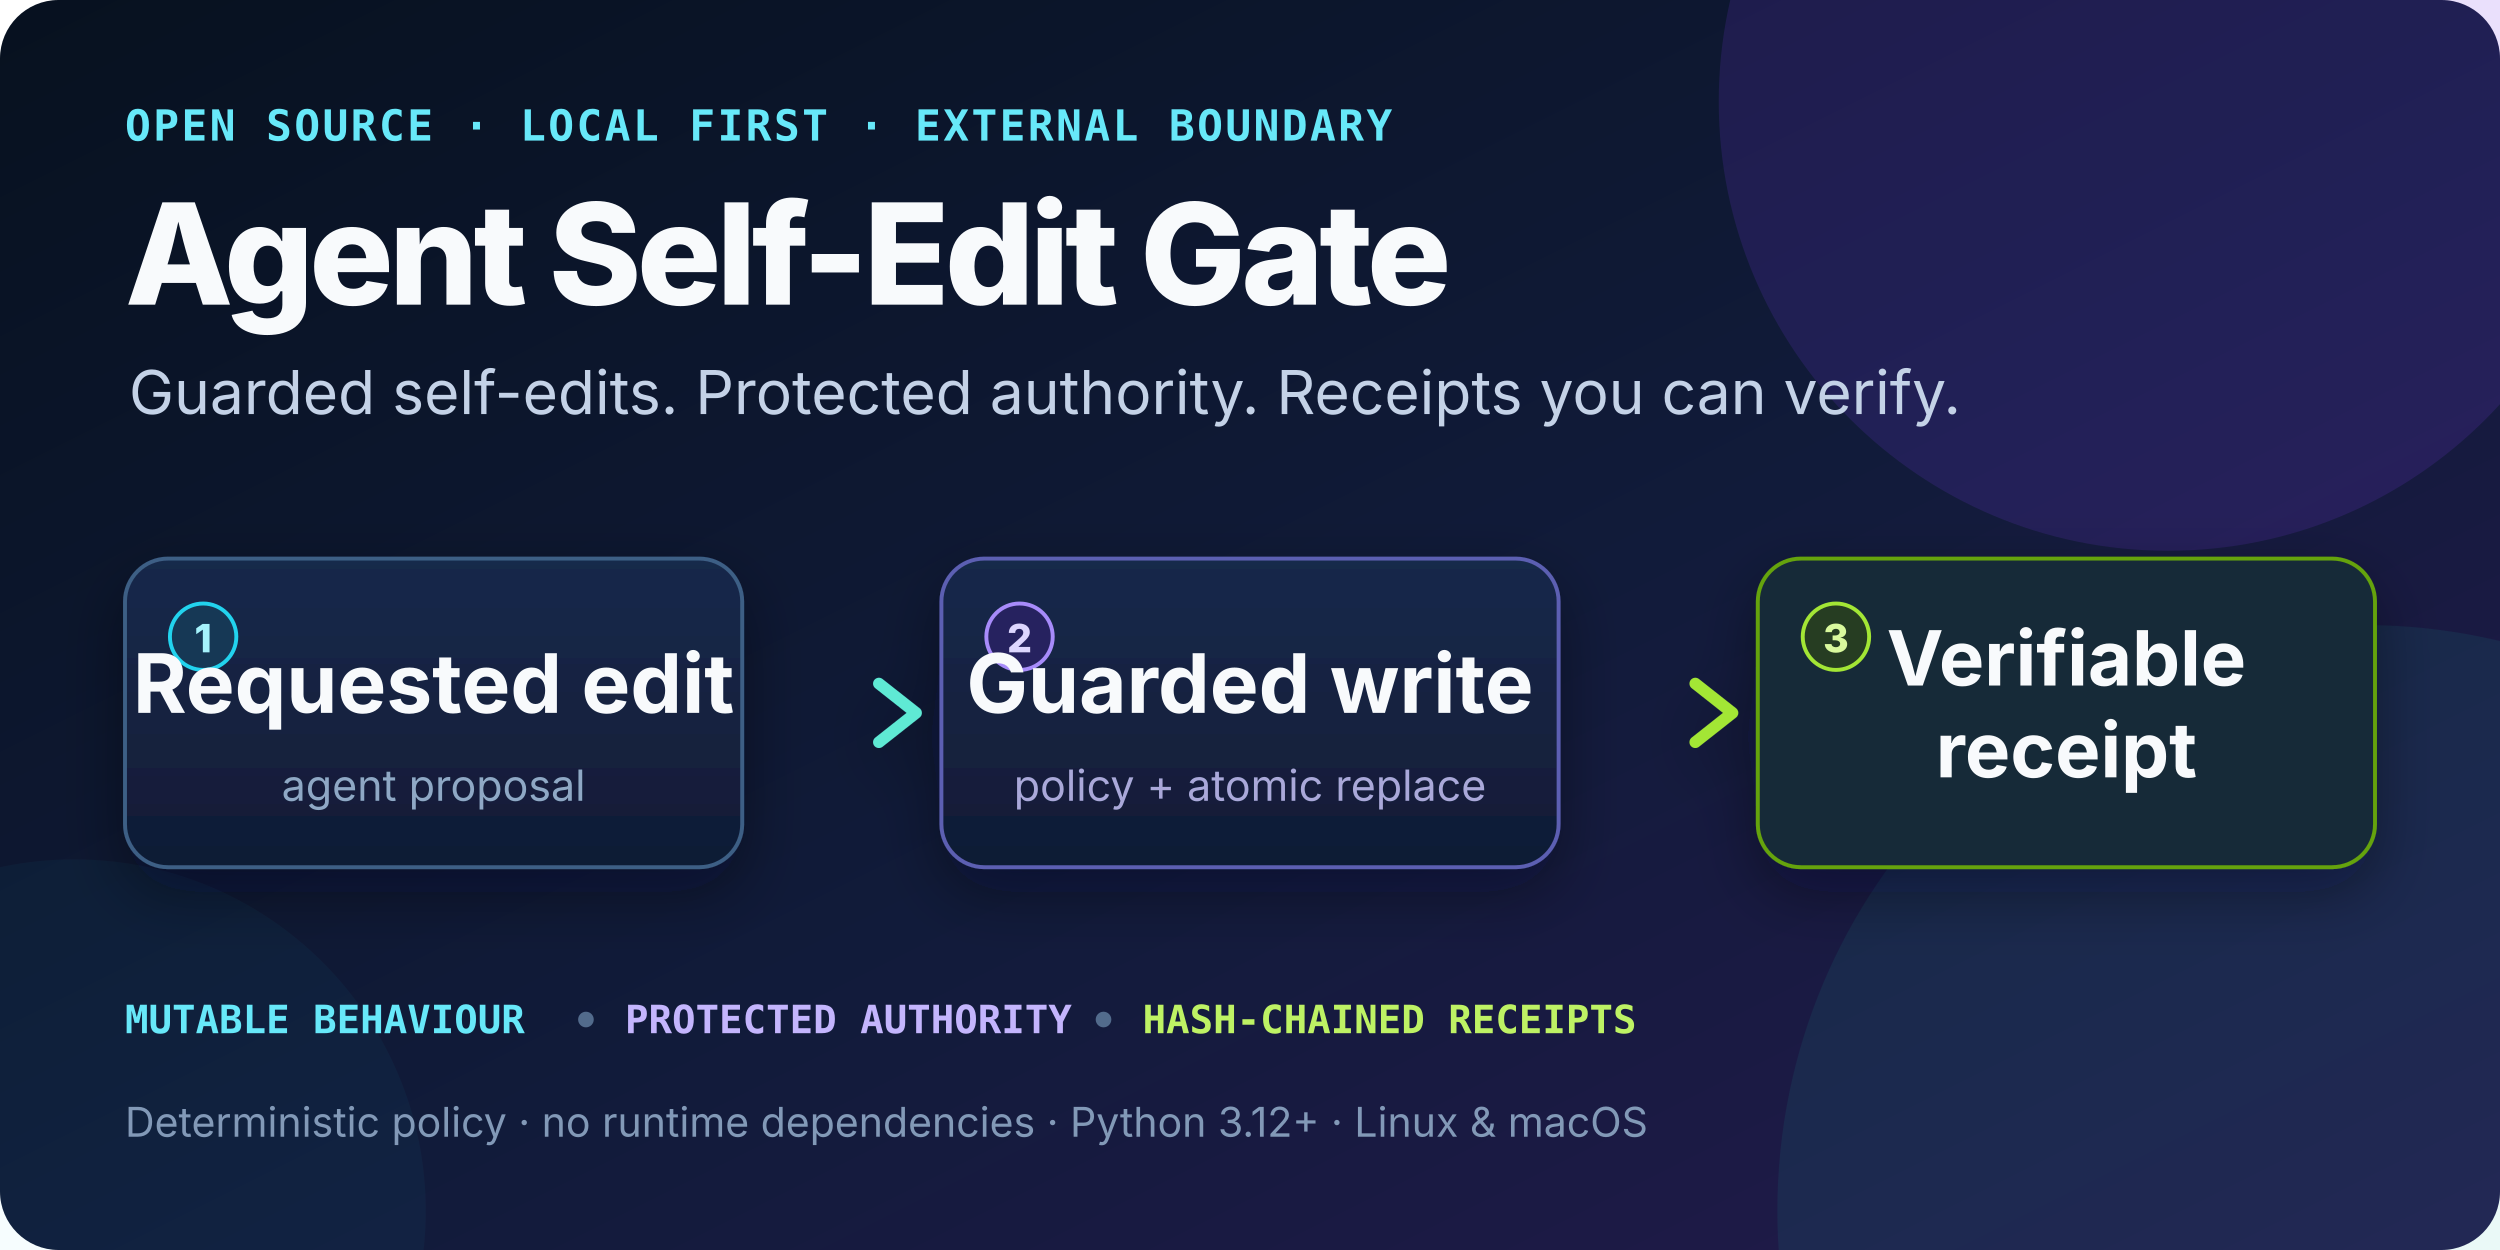
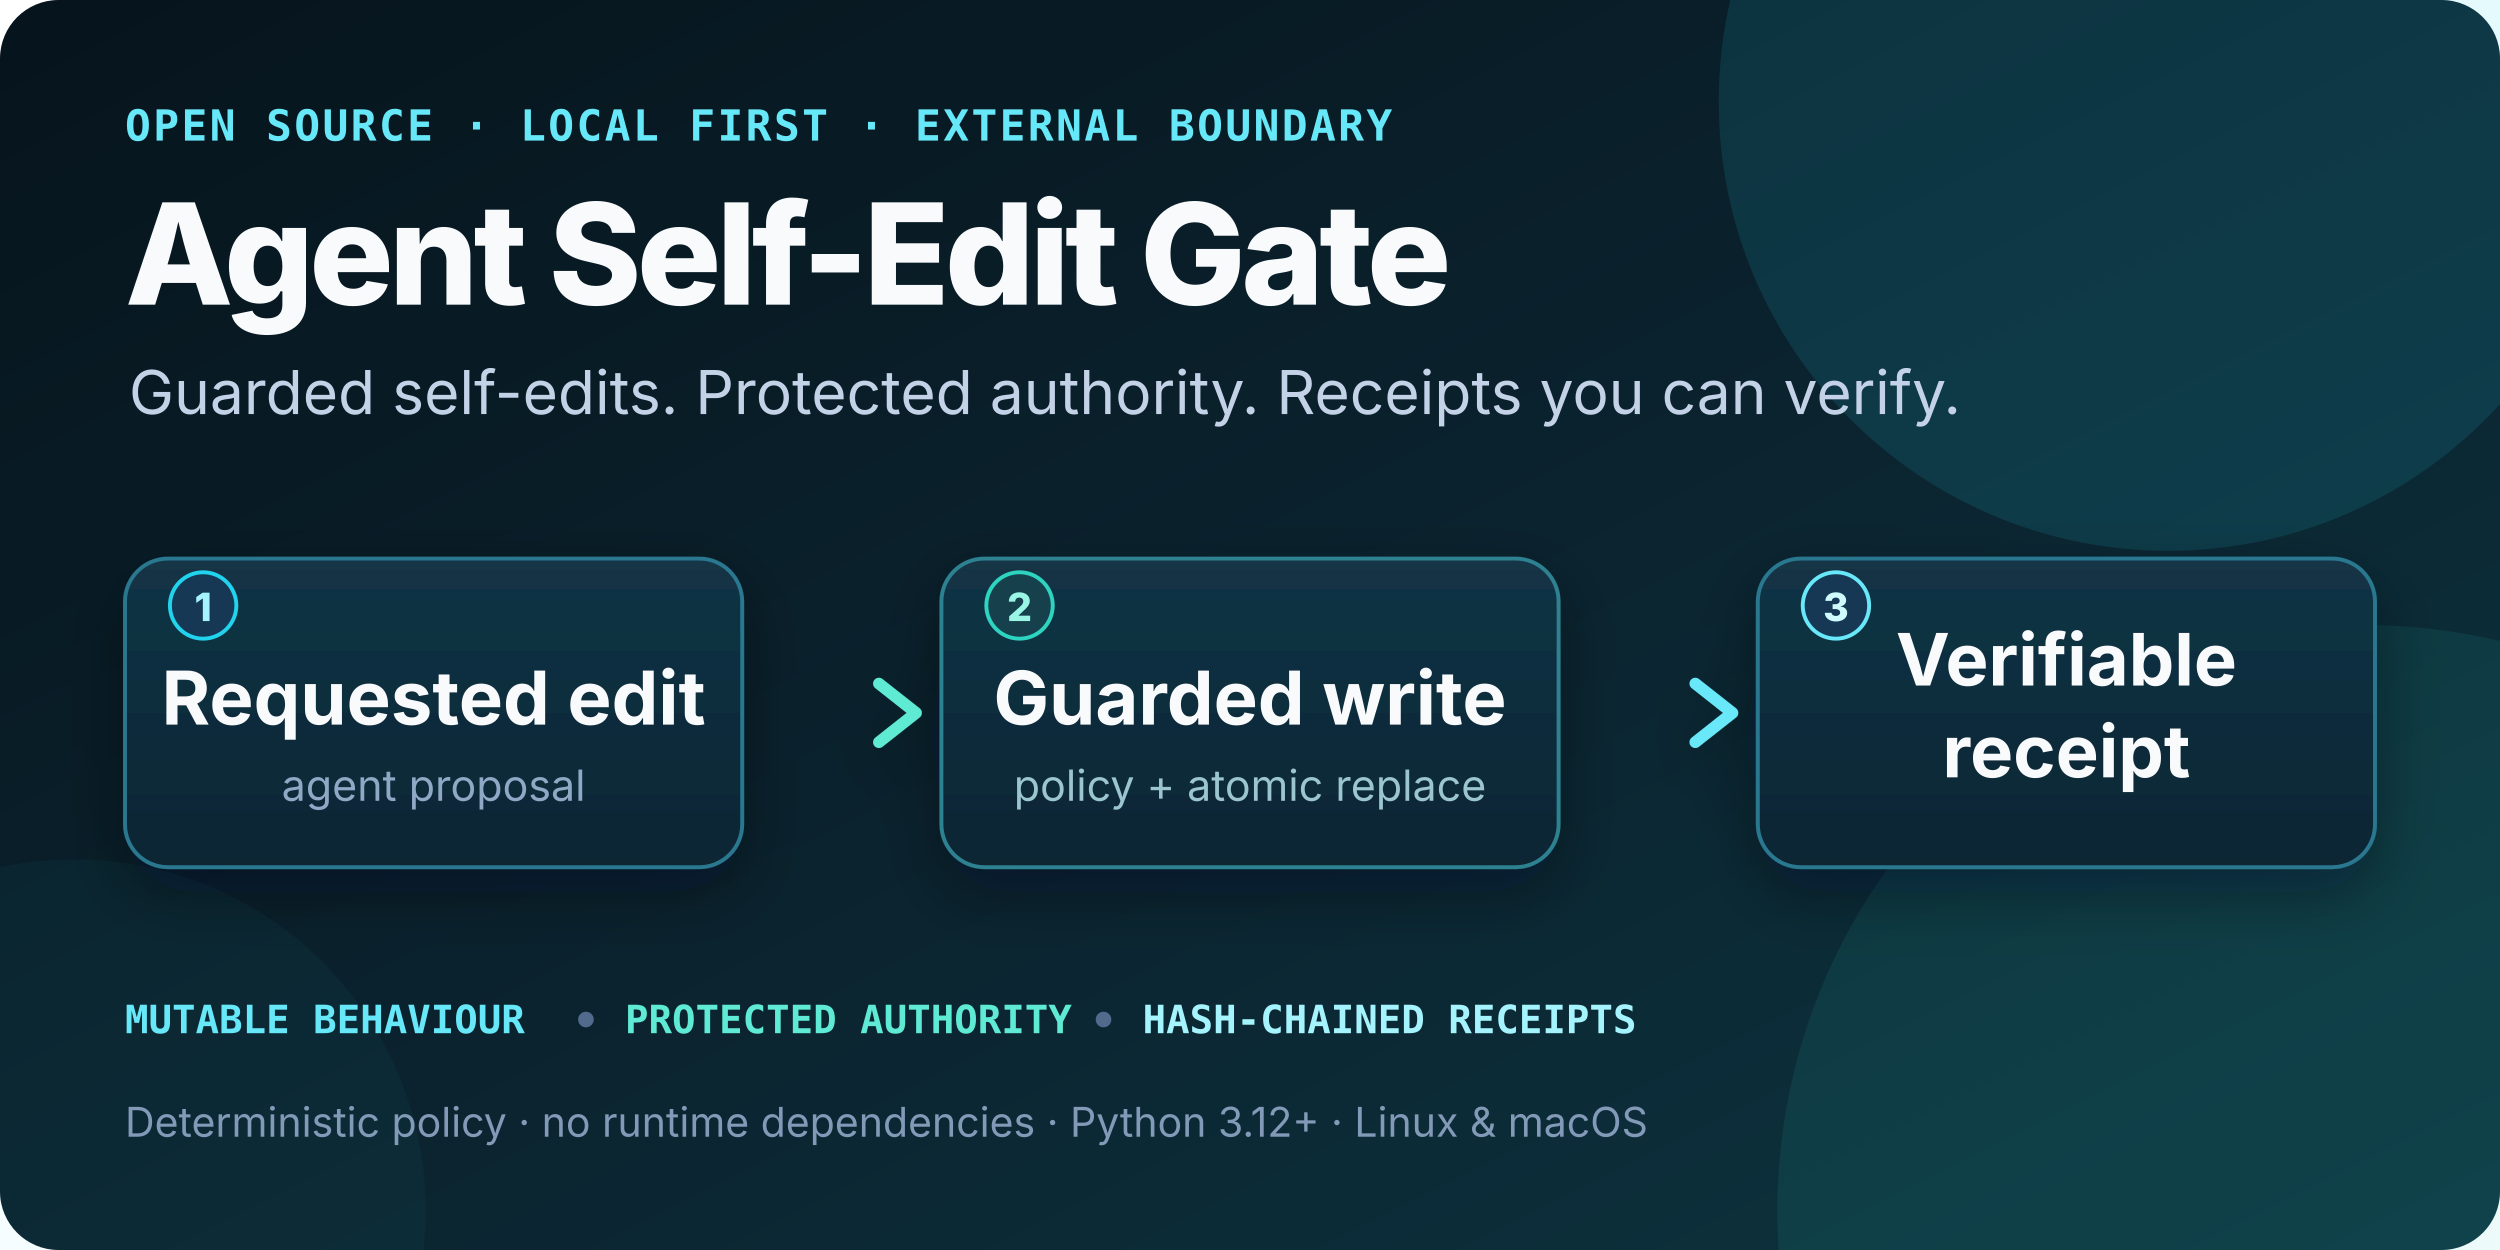
<svg xmlns="http://www.w3.org/2000/svg" width="1280" height="640" viewBox="0 0 1280 640" role="img" aria-labelledby="title description">
  <defs>
    <linearGradient id="background" x1="0" y1="0" x2="1" y2="1">
-       <stop offset="0" stop-color="#07111f" />
-       <stop offset="0.55" stop-color="#111b3a" />
-       <stop offset="1" stop-color="#24194d" />
+       <stop offset="0" stop-color="#06141c" />
+       <stop offset="0.55" stop-color="#0b2430" />
+       <stop offset="1" stop-color="#0c3540" />
    </linearGradient>
    <linearGradient id="accent" x1="0" y1="0" x2="1" y2="0">
      <stop offset="0" stop-color="#22d3ee" />
-       <stop offset="0.52" stop-color="#5eead4" />
-       <stop offset="1" stop-color="#a3e635" />
+       <stop offset="0.52" stop-color="#2dd4bf" />
+       <stop offset="1" stop-color="#67e8f9" />
    </linearGradient>
    <linearGradient id="panel" x1="0" y1="0" x2="0" y2="1">
-       <stop offset="0" stop-color="#19294b" />
-       <stop offset="1" stop-color="#101b35" />
+       <stop offset="0" stop-color="#123446" />
+       <stop offset="1" stop-color="#0d2533" />
    </linearGradient>
    <filter id="shadow" x="-20%" y="-30%" width="140%" height="170%">
      <feDropShadow dx="0" dy="12" stdDeviation="16" flood-color="#020617" flood-opacity="0.38" />
    </filter>
  </defs>
  <rect width="1280" height="640" rx="30" fill="url(#background)" />
-   <circle cx="1110" cy="52" r="230" fill="#7c3aed" opacity="0.16" />
-   <circle cx="1210" cy="620" r="300" fill="#14b8a6" opacity="0.09" />
+   <circle cx="1110" cy="52" r="230" fill="#22d3ee" opacity="0.12" />
+   <circle cx="1210" cy="620" r="300" fill="#2dd4bf" opacity="0.09" />
  <circle cx="38" cy="620" r="180" fill="#22d3ee" opacity="0.04" />
  <text x="64" y="72" fill="#67e8f9" font-family="ui-monospace, SFMono-Regular, Menlo, monospace" font-size="22" font-weight="700" letter-spacing="1.2">OPEN SOURCE · LOCAL FIRST · EXTERNAL BOUNDARY</text>
  <text x="64" y="156" fill="#f8fafc" font-family="Inter, ui-sans-serif, -apple-system, BlinkMacSystemFont, 'Segoe UI', sans-serif" font-size="72" font-weight="800" letter-spacing="-2.4">Agent Self-Edit Gate</text>
  <text x="66" y="212" fill="#c4d2e7" font-family="Inter, ui-sans-serif, -apple-system, BlinkMacSystemFont, 'Segoe UI', sans-serif" font-size="31">Guarded self-edits. Protected authority. Receipts you can verify.</text>
  <g filter="url(#shadow)" font-family="Inter, ui-sans-serif, -apple-system, BlinkMacSystemFont, 'Segoe UI', sans-serif">
-     <rect x="64" y="286" width="316" height="158" rx="22" fill="url(#panel)" stroke="#3c5f85" stroke-width="2" />
-     <circle cx="104" cy="326" r="17" fill="#143955" stroke="#22d3ee" stroke-width="2" />
-     <text x="104" y="334" text-anchor="middle" fill="#a5f3fc" font-size="20" font-weight="800">1</text>
-     <text x="222" y="365" text-anchor="middle" fill="#f8fafc" font-size="42" font-weight="750">Requested edit</text>
+     <rect x="64" y="286" width="316" height="158" rx="22" fill="url(#panel)" stroke="#2a7890" stroke-width="2" />
+     <circle cx="104" cy="310" r="17" fill="#143955" stroke="#22d3ee" stroke-width="2" />
+     <text x="104" y="318" text-anchor="middle" fill="#a5f3fc" font-size="20" font-weight="800">1</text>
+     <text x="222" y="371" text-anchor="middle" fill="#f8fafc" font-size="38" font-weight="750">Requested edit</text>
    <text x="222" y="410" text-anchor="middle" fill="#8fa8c5" font-size="22">agent proposal</text>
    <path d="M390 365 H462" stroke="url(#accent)" stroke-width="6" stroke-linecap="round" />
    <path d="M450 350 L469 365 L450 380" fill="none" stroke="#5eead4" stroke-width="6" stroke-linecap="round" stroke-linejoin="round" />
-     <rect x="482" y="286" width="316" height="158" rx="22" fill="url(#panel)" stroke="#5b5fb2" stroke-width="2" />
-     <circle cx="522" cy="326" r="17" fill="#28245f" stroke="#a78bfa" stroke-width="2" />
-     <text x="522" y="334" text-anchor="middle" fill="#ddd6fe" font-size="20" font-weight="800">2</text>
-     <text x="640" y="365" text-anchor="middle" fill="#f8fafc" font-size="42" font-weight="750">Guarded write</text>
-     <text x="640" y="410" text-anchor="middle" fill="#aaa8d9" font-size="22">policy + atomic replace</text>
+     <rect x="482" y="286" width="316" height="158" rx="22" fill="url(#panel)" stroke="#2d8190" stroke-width="2" />
+     <circle cx="522" cy="310" r="17" fill="#123f4c" stroke="#2dd4bf" stroke-width="2" />
+     <text x="522" y="318" text-anchor="middle" fill="#99f6e4" font-size="20" font-weight="800">2</text>
+     <text x="640" y="371" text-anchor="middle" fill="#f8fafc" font-size="38" font-weight="750">Guarded write</text>
+     <text x="640" y="410" text-anchor="middle" fill="#9bc5cf" font-size="22">policy + atomic replace</text>
    <path d="M808 365 H880" stroke="url(#accent)" stroke-width="6" stroke-linecap="round" />
-     <path d="M868 350 L887 365 L868 380" fill="none" stroke="#a3e635" stroke-width="6" stroke-linecap="round" stroke-linejoin="round" />
-     <rect x="900" y="286" width="316" height="158" rx="22" fill="#182b38" stroke="#65a30d" stroke-width="2" />
-     <circle cx="940" cy="326" r="17" fill="#263d22" stroke="#a3e635" stroke-width="2" />
-     <text x="940" y="334" text-anchor="middle" fill="#d9f99d" font-size="20" font-weight="800">3</text>
-     <text x="1058" y="351" text-anchor="middle" fill="#f8fafc" font-size="39" font-weight="750">Verifiable</text>
-     <text x="1058" y="398" text-anchor="middle" fill="#f8fafc" font-size="39" font-weight="750">receipt</text>
+     <path d="M868 350 L887 365 L868 380" fill="none" stroke="#67e8f9" stroke-width="6" stroke-linecap="round" stroke-linejoin="round" />
+     <rect x="900" y="286" width="316" height="158" rx="22" fill="url(#panel)" stroke="#2a7890" stroke-width="2" />
+     <circle cx="940" cy="310" r="17" fill="#123955" stroke="#67e8f9" stroke-width="2" />
+     <text x="940" y="318" text-anchor="middle" fill="#cffafe" font-size="20" font-weight="800">3</text>
+     <text x="1058" y="351" text-anchor="middle" fill="#f8fafc" font-size="37" font-weight="750">Verifiable</text>
+     <text x="1058" y="398" text-anchor="middle" fill="#f8fafc" font-size="37" font-weight="750">receipt</text>
  </g>
  <g font-family="ui-monospace, SFMono-Regular, Menlo, monospace" font-size="20" font-weight="700">
    <text x="64" y="529" fill="#67e8f9">MUTABLE BEHAVIOUR</text>
    <circle cx="300" cy="522" r="4" fill="#526b8c" />
-     <text x="320" y="529" fill="#c4b5fd">PROTECTED AUTHORITY</text>
+     <text x="320" y="529" fill="#5eead4">PROTECTED AUTHORITY</text>
    <circle cx="565" cy="522" r="4" fill="#526b8c" />
-     <text x="585" y="529" fill="#bef264">HASH-CHAINED RECEIPTS</text>
+     <text x="585" y="529" fill="#a5f3fc">HASH-CHAINED RECEIPTS</text>
  </g>
  <text x="64" y="582" fill="#8299b7" font-family="Inter, ui-sans-serif, -apple-system, BlinkMacSystemFont, 'Segoe UI', sans-serif" font-size="21">Deterministic policy · no runtime dependencies · Python 3.12+ · Linux &amp; macOS</text>
</svg>
